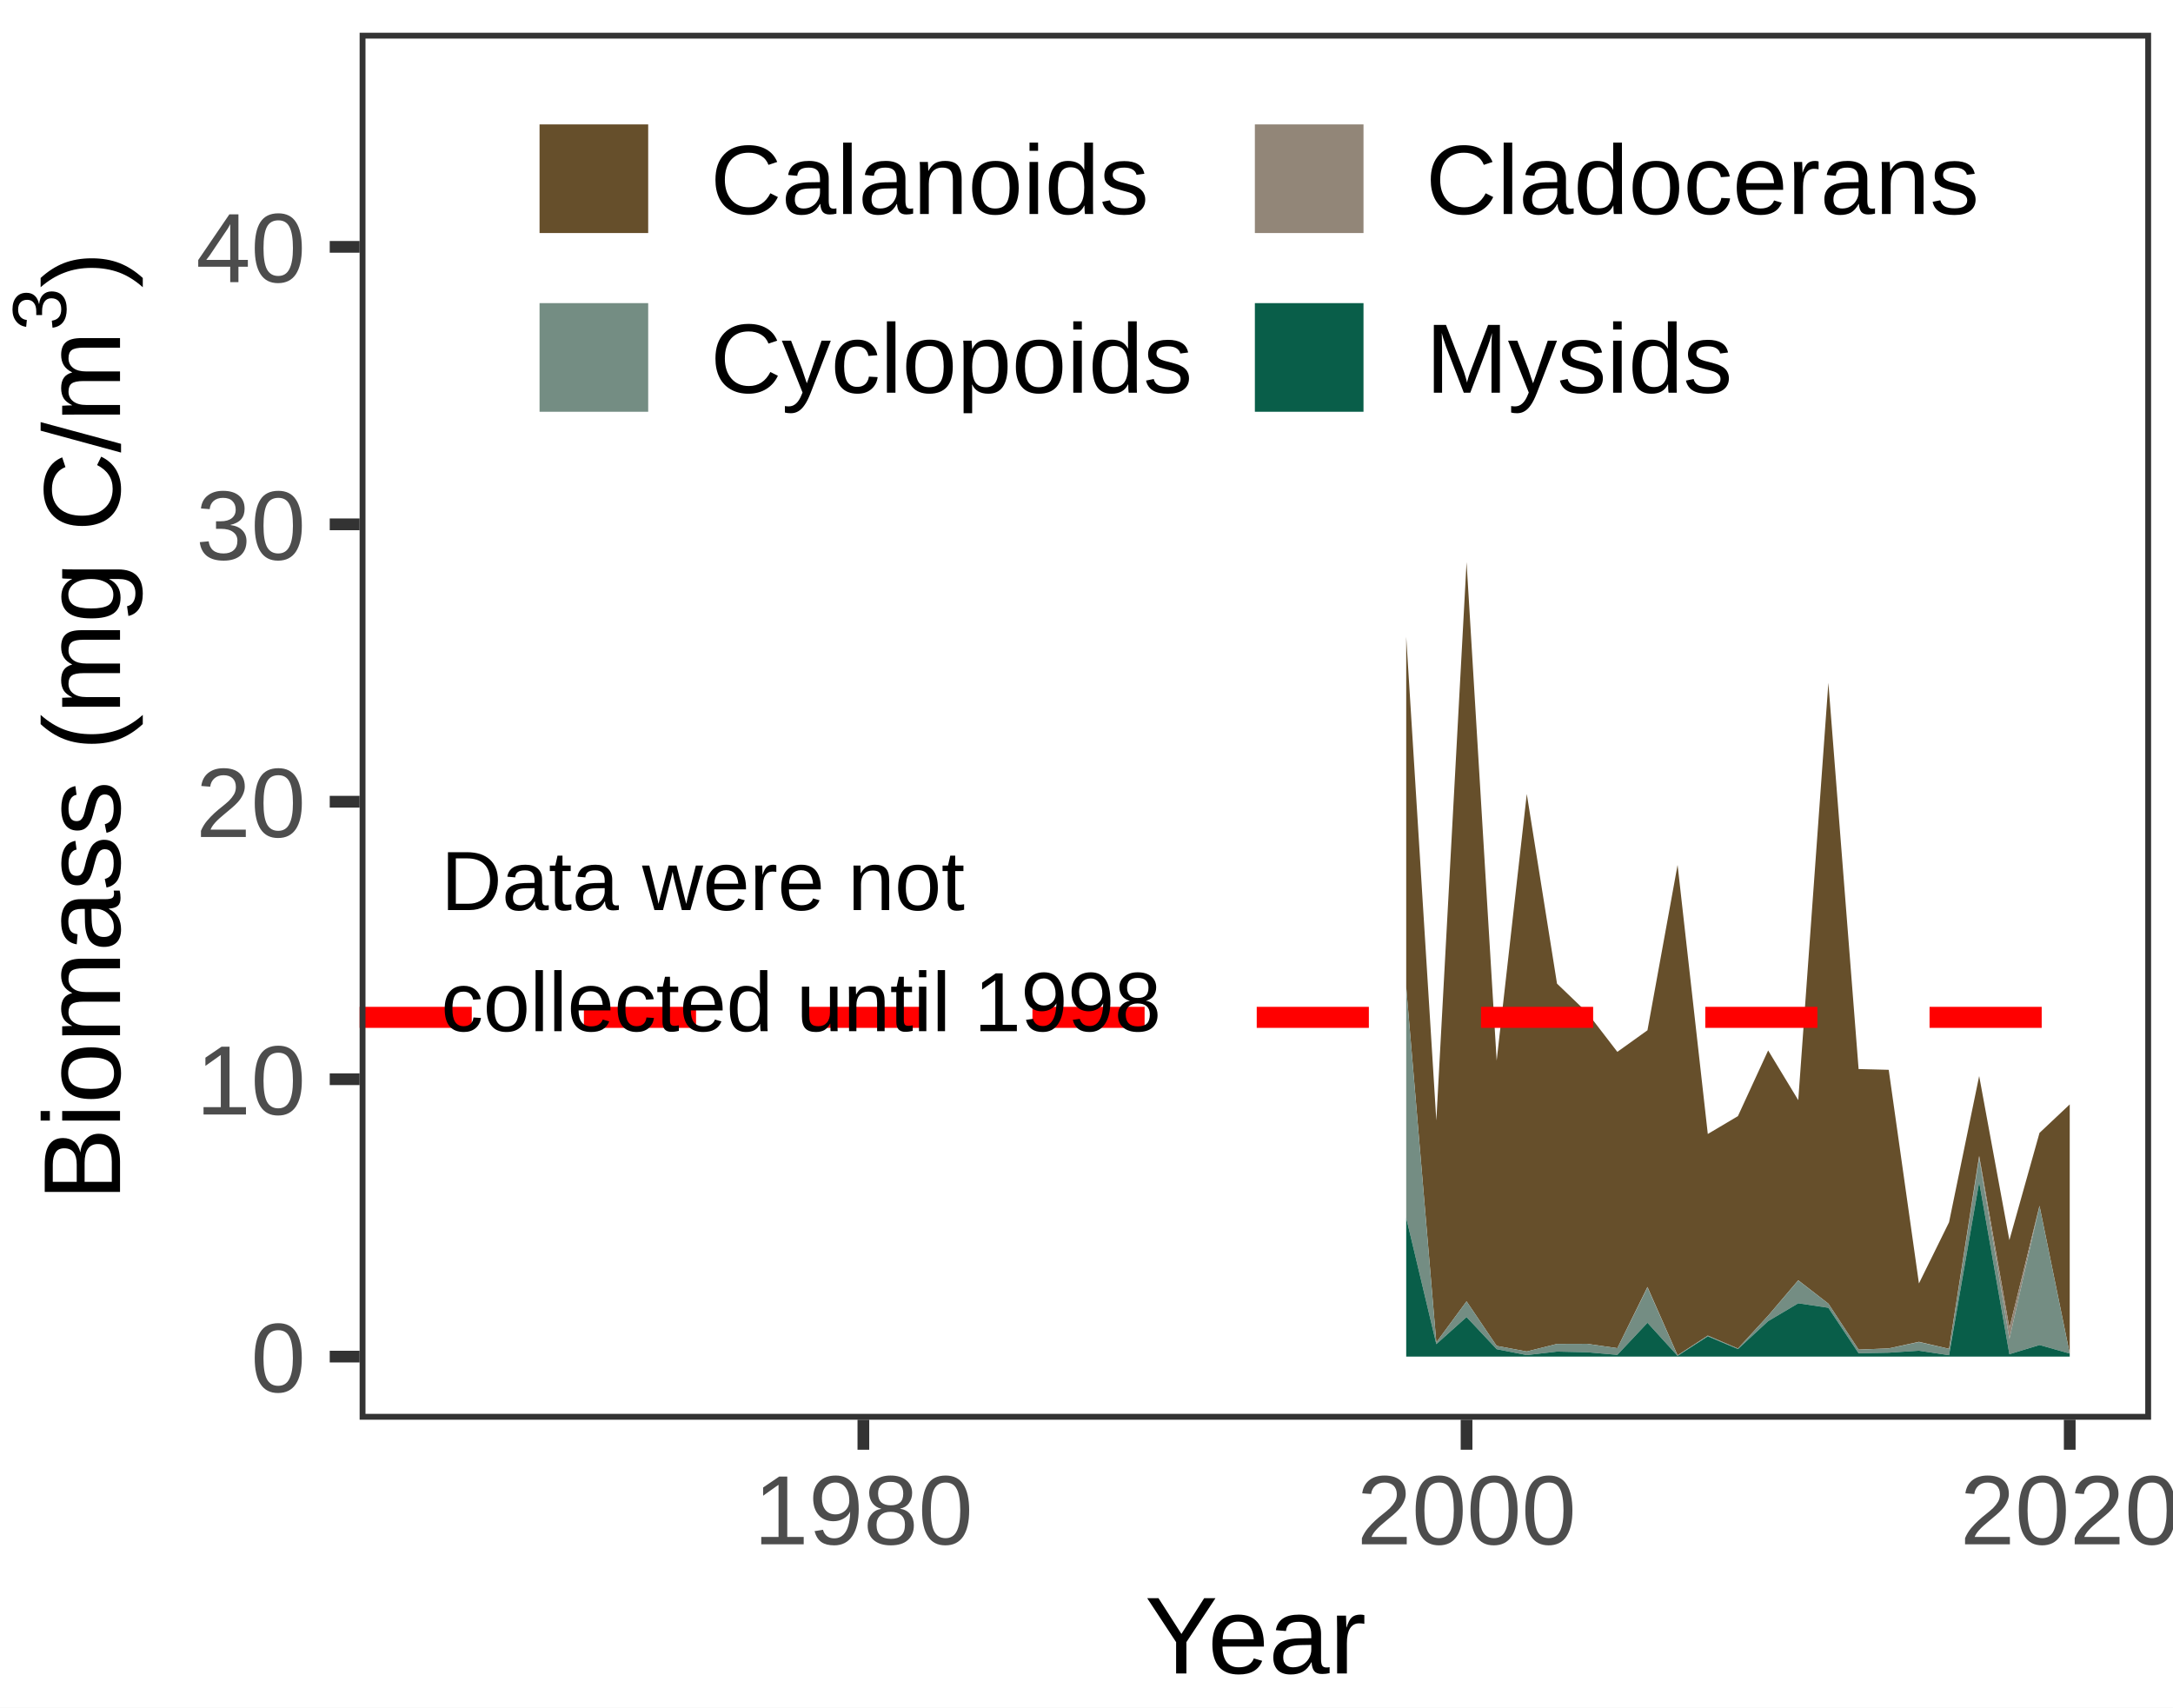
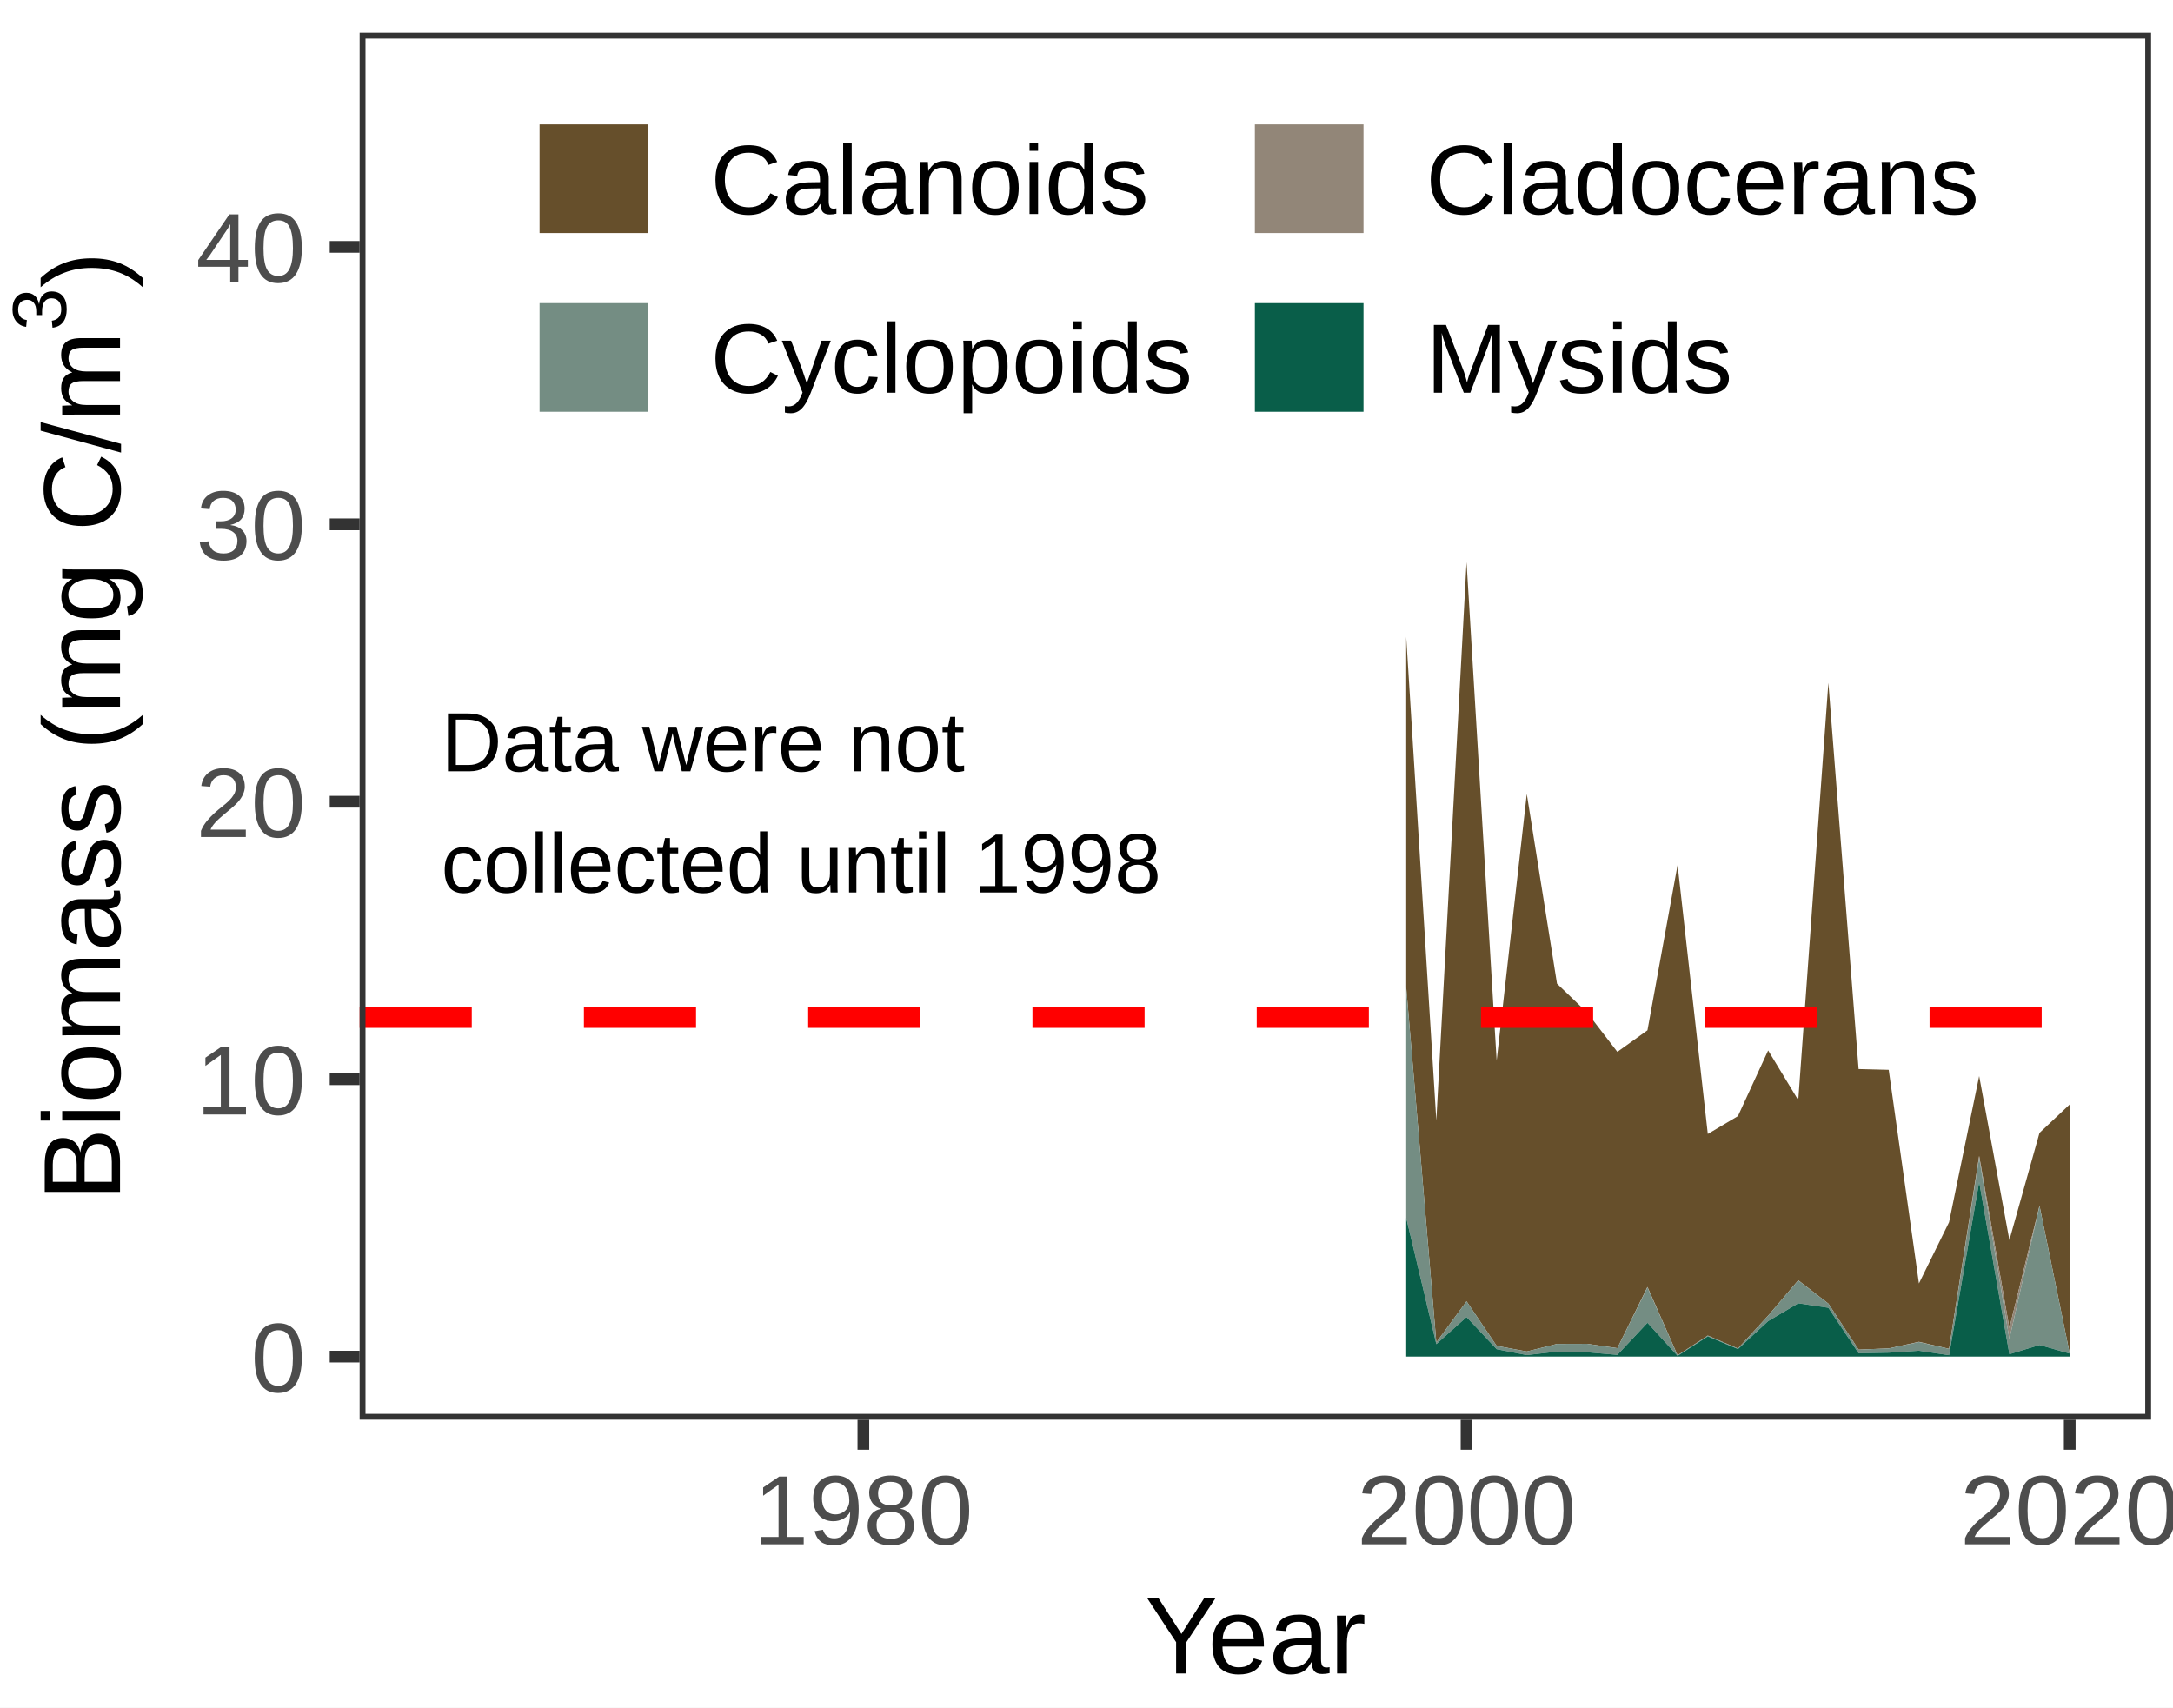
<svg xmlns="http://www.w3.org/2000/svg" class="svglite" width="198.43pt" height="155.91pt" viewBox="0 0 198.43 155.91">
  <defs>
    <style type="text/css">
    .svglite line, .svglite polyline, .svglite polygon, .svglite path, .svglite rect, .svglite circle {
      fill: none;
      stroke: #000000;
      stroke-linecap: round;
      stroke-linejoin: round;
      stroke-miterlimit: 10.00;
    }
  </style>
  </defs>
  <rect width="100%" height="100%" style="stroke: none; fill: #FFFFFF;" />
  <defs>
    <clipPath id="cpMC4wMHwxOTguNDN8MC4wMHwxNTUuOTE=">
      <rect x="0.00" y="0.00" width="198.43" height="155.91" />
    </clipPath>
  </defs>
  <g clip-path="url(#cpMC4wMHwxOTguNDN8MC4wMHwxNTUuOTE=)">
    <rect x="0.00" y="0.00" width="198.43" height="155.91" style="stroke-width: 1.07; stroke: #FFFFFF; fill: #FFFFFF;" />
  </g>
  <defs>
    <clipPath id="cpMzIuODR8MTk2LjQzfDIuOTl8MTI5LjY0">
      <rect x="32.84" y="2.99" width="163.59" height="126.65" />
    </clipPath>
  </defs>
  <g clip-path="url(#cpMzIuODR8MTk2LjQzfDIuOTl8MTI5LjY0)">
    <rect x="32.84" y="2.99" width="163.59" height="126.65" style="stroke-width: 1.07; stroke: none; fill: #FFFFFF;" />
    <polygon points="128.41,58.15 131.16,102.32 133.92,51.33 136.67,96.85 139.42,72.50 142.18,89.82 144.93,92.46 147.69,96.05 150.44,94.08 153.19,78.98 155.95,103.55 158.70,101.92 161.46,95.92 164.21,100.46 166.96,62.35 169.72,97.62 172.47,97.69 175.23,117.20 177.98,111.61 180.73,98.26 183.49,113.24 186.24,103.45 189.00,100.85 189.00,123.60 186.24,110.11 183.49,121.27 180.73,105.56 177.98,123.17 175.23,122.53 172.47,123.13 169.72,123.24 166.96,119.04 164.21,116.91 161.46,120.14 158.70,123.14 155.95,121.96 153.19,123.76 150.44,117.52 147.69,123.11 144.93,122.71 142.18,122.72 139.42,123.41 136.67,122.90 133.92,118.83 131.16,122.58 128.41,90.15 " style="stroke-width: 0.00; stroke: none; fill: #664F2B;" />
    <polyline points="128.41,58.15 131.16,102.32 133.92,51.33 136.67,96.85 139.42,72.50 142.18,89.82 144.93,92.46 147.69,96.05 150.44,94.08 153.19,78.98 155.95,103.55 158.70,101.92 161.46,95.92 164.21,100.46 166.96,62.35 169.72,97.62 172.47,97.69 175.23,117.20 177.98,111.61 180.73,98.26 183.49,113.24 186.24,103.45 189.00,100.85 " style="stroke-width: 1.07; stroke: none;" />
    <polygon points="128.41,90.15 131.16,122.58 133.92,118.83 136.67,122.90 139.42,123.41 142.18,122.72 144.93,122.71 147.69,123.11 150.44,117.52 153.19,123.76 155.95,121.96 158.70,123.14 161.46,120.14 164.21,116.91 166.96,119.04 169.72,123.24 172.47,123.13 175.23,122.53 177.98,123.17 180.73,105.56 183.49,121.27 186.24,110.11 189.00,123.60 189.00,123.60 186.24,110.13 183.49,122.27 180.73,105.74 177.98,123.17 175.23,122.55 172.47,123.13 169.72,123.24 166.96,119.04 164.21,116.92 161.46,120.14 158.70,123.14 155.95,121.96 153.19,123.77 150.44,117.56 147.69,123.11 144.93,122.71 142.18,122.72 139.42,123.41 136.67,122.90 133.92,118.83 131.16,122.58 128.41,90.15 " style="stroke-width: 0.00; stroke: none; fill: #928678;" />
    <polyline points="128.41,90.15 131.16,122.58 133.92,118.83 136.67,122.90 139.42,123.41 142.18,122.72 144.93,122.71 147.69,123.11 150.44,117.52 153.19,123.76 155.95,121.96 158.70,123.14 161.46,120.14 164.21,116.91 166.96,119.04 169.72,123.24 172.47,123.13 175.23,122.53 177.98,123.17 180.73,105.56 183.49,121.27 186.24,110.11 189.00,123.60 " style="stroke-width: 1.07; stroke: none;" />
    <polygon points="128.41,90.15 131.16,122.58 133.92,118.83 136.67,122.90 139.42,123.41 142.18,122.72 144.93,122.71 147.69,123.11 150.44,117.56 153.19,123.77 155.95,121.96 158.70,123.14 161.46,120.14 164.21,116.92 166.96,119.04 169.72,123.24 172.47,123.13 175.23,122.55 177.98,123.17 180.73,105.74 183.49,122.27 186.24,110.13 189.00,123.60 189.00,123.60 186.24,122.82 183.49,123.66 180.73,107.94 177.98,123.75 175.23,123.34 172.47,123.52 169.72,123.57 166.96,119.42 164.21,119.01 161.46,120.64 158.70,123.19 155.95,122.03 153.19,123.81 150.44,120.79 147.69,123.72 144.93,123.48 142.18,123.42 139.42,123.74 136.67,123.20 133.92,120.27 131.16,122.74 128.41,111.21 " style="stroke-width: 0.00; stroke: none; fill: #748D83;" />
    <polyline points="128.41,90.15 131.16,122.58 133.92,118.83 136.67,122.90 139.42,123.41 142.18,122.72 144.93,122.71 147.69,123.11 150.44,117.56 153.19,123.77 155.95,121.96 158.70,123.14 161.46,120.14 164.21,116.92 166.96,119.04 169.72,123.24 172.47,123.13 175.23,122.55 177.98,123.17 180.73,105.74 183.49,122.27 186.24,110.13 189.00,123.60 " style="stroke-width: 1.07; stroke: none;" />
    <polygon points="128.41,111.21 131.16,122.74 133.92,120.27 136.67,123.20 139.42,123.74 142.18,123.42 144.93,123.48 147.69,123.72 150.44,120.79 153.19,123.81 155.95,122.03 158.70,123.19 161.46,120.64 164.21,119.01 166.96,119.42 169.72,123.57 172.47,123.52 175.23,123.34 177.98,123.75 180.73,107.94 183.49,123.66 186.24,122.82 189.00,123.60 189.00,123.88 186.24,123.88 183.49,123.88 180.73,123.88 177.98,123.88 175.23,123.88 172.47,123.88 169.72,123.88 166.96,123.88 164.21,123.88 161.46,123.88 158.70,123.88 155.95,123.88 153.19,123.88 150.44,123.88 147.69,123.88 144.93,123.88 142.18,123.88 139.42,123.88 136.67,123.88 133.92,123.88 131.16,123.88 128.41,123.88 " style="stroke-width: 0.00; stroke: none; fill: #095E49;" />
    <polyline points="128.41,111.21 131.16,122.74 133.92,120.27 136.67,123.20 139.42,123.74 142.18,123.42 144.93,123.48 147.69,123.72 150.44,120.79 153.19,123.81 155.95,122.03 158.70,123.19 161.46,120.64 164.21,119.01 166.96,119.42 169.72,123.57 172.47,123.52 175.23,123.34 177.98,123.75 180.73,107.94 183.49,123.66 186.24,122.82 189.00,123.60 " style="stroke-width: 1.07; stroke: none;" />
    <line x1="32.84" y1="92.90" x2="196.43" y2="92.90" style="stroke-width: 1.92; stroke: #FF0000; stroke-dasharray: 10.24,10.24; stroke-linecap: butt;" />
-     <text x="40.28" y="83.10" style="font-size: 7.68px; font-family: Arial;" textLength="49.92px" lengthAdjust="spacingAndGlyphs">Data were not </text>
-     <text x="40.28" y="94.16" style="font-size: 7.68px; font-family: Arial;" textLength="67.85px" lengthAdjust="spacingAndGlyphs"> collected until 1998</text>
+     <text x="40.28" y="70.43" style="font-size: 7.68px; font-family: Arial;" textLength="49.92px" lengthAdjust="spacingAndGlyphs">Data were not </text>
+     <text x="40.28" y="81.49" style="font-size: 7.68px; font-family: Arial;" textLength="67.85px" lengthAdjust="spacingAndGlyphs"> collected until 1998</text>
    <rect x="32.84" y="2.99" width="163.59" height="126.65" style="stroke-width: 1.07; stroke: #333333;" />
  </g>
  <g clip-path="url(#cpMC4wMHwxOTguNDN8MC4wMHwxNTUuOTE=)">
    <text x="27.91" y="127.11" text-anchor="end" style="font-size: 9.00px; fill: #4D4D4D; font-family: Arial;" textLength="5.00px" lengthAdjust="spacingAndGlyphs">0</text>
    <text x="27.91" y="101.77" text-anchor="end" style="font-size: 9.00px; fill: #4D4D4D; font-family: Arial;" textLength="10.01px" lengthAdjust="spacingAndGlyphs">10</text>
    <text x="27.91" y="76.43" text-anchor="end" style="font-size: 9.00px; fill: #4D4D4D; font-family: Arial;" textLength="10.01px" lengthAdjust="spacingAndGlyphs">20</text>
    <text x="27.91" y="51.10" text-anchor="end" style="font-size: 9.00px; fill: #4D4D4D; font-family: Arial;" textLength="10.01px" lengthAdjust="spacingAndGlyphs">30</text>
    <text x="27.91" y="25.76" text-anchor="end" style="font-size: 9.00px; fill: #4D4D4D; font-family: Arial;" textLength="10.01px" lengthAdjust="spacingAndGlyphs">40</text>
    <polyline points="30.11,123.88 32.84,123.88 " style="stroke-width: 1.07; stroke: #333333; stroke-linecap: butt;" />
    <polyline points="30.11,98.55 32.84,98.55 " style="stroke-width: 1.07; stroke: #333333; stroke-linecap: butt;" />
    <polyline points="30.11,73.21 32.84,73.21 " style="stroke-width: 1.07; stroke: #333333; stroke-linecap: butt;" />
    <polyline points="30.11,47.88 32.84,47.88 " style="stroke-width: 1.07; stroke: #333333; stroke-linecap: butt;" />
    <polyline points="30.11,22.54 32.84,22.54 " style="stroke-width: 1.07; stroke: #333333; stroke-linecap: butt;" />
    <polyline points="78.84,132.38 78.84,129.64 " style="stroke-width: 1.07; stroke: #333333; stroke-linecap: butt;" />
    <polyline points="133.92,132.38 133.92,129.64 " style="stroke-width: 1.07; stroke: #333333; stroke-linecap: butt;" />
    <polyline points="189.00,132.38 189.00,129.64 " style="stroke-width: 1.07; stroke: #333333; stroke-linecap: butt;" />
    <text x="78.84" y="141.02" text-anchor="middle" style="font-size: 9.00px; fill: #4D4D4D; font-family: Arial;" textLength="20.02px" lengthAdjust="spacingAndGlyphs">1980</text>
    <text x="133.92" y="141.02" text-anchor="middle" style="font-size: 9.00px; fill: #4D4D4D; font-family: Arial;" textLength="20.02px" lengthAdjust="spacingAndGlyphs">2000</text>
    <text x="189.00" y="141.02" text-anchor="middle" style="font-size: 9.00px; fill: #4D4D4D; font-family: Arial;" textLength="20.02px" lengthAdjust="spacingAndGlyphs">2020</text>
    <text x="114.64" y="152.81" text-anchor="middle" style="font-size: 10.00px; font-family: Arial;" textLength="20.22px" lengthAdjust="spacingAndGlyphs">Year</text>
    <text transform="translate(10.96,109.67) rotate(-90)" style="font-size: 10.00px; font-family: Arial;" textLength="79.48px" lengthAdjust="spacingAndGlyphs">Biomass (mg C/m</text>
    <text transform="translate(6.03,30.19) rotate(-90)" style="font-size: 7.00px; font-family: Arial;" textLength="3.90px" lengthAdjust="spacingAndGlyphs">3</text>
    <text transform="translate(10.96,26.29) rotate(-90)" style="font-size: 10.00px; font-family: Arial;" textLength="3.33px" lengthAdjust="spacingAndGlyphs">)</text>
    <rect x="48.56" y="10.65" width="11.34" height="11.34" style="stroke-width: 1.07; stroke: none; fill: #FFFFFF;" />
    <rect x="49.27" y="11.36" width="9.92" height="9.92" style="stroke-width: 1.07; stroke: none; stroke-linecap: square; stroke-linejoin: miter; fill: #664F2B;" />
    <rect x="113.88" y="10.65" width="11.34" height="11.34" style="stroke-width: 1.07; stroke: none; fill: #FFFFFF;" />
    <rect x="114.59" y="11.36" width="9.92" height="9.92" style="stroke-width: 1.07; stroke: none; stroke-linecap: square; stroke-linejoin: miter; fill: #928678;" />
    <rect x="48.56" y="26.97" width="11.34" height="11.34" style="stroke-width: 1.07; stroke: none; fill: #FFFFFF;" />
    <rect x="49.27" y="27.68" width="9.92" height="9.92" style="stroke-width: 1.07; stroke: none; stroke-linecap: square; stroke-linejoin: miter; fill: #748D83;" />
    <rect x="113.88" y="26.97" width="11.34" height="11.34" style="stroke-width: 1.07; stroke: none; fill: #FFFFFF;" />
    <rect x="114.59" y="27.68" width="9.92" height="9.92" style="stroke-width: 1.07; stroke: none; stroke-linecap: square; stroke-linejoin: miter; fill: #095E49;" />
    <text x="64.88" y="19.54" style="font-size: 9.00px; font-family: Arial;" textLength="40.02px" lengthAdjust="spacingAndGlyphs">Calanoids</text>
    <text x="130.20" y="19.54" style="font-size: 9.00px; font-family: Arial;" textLength="50.52px" lengthAdjust="spacingAndGlyphs">Cladocerans</text>
    <text x="64.88" y="35.86" style="font-size: 9.00px; font-family: Arial;" textLength="44.02px" lengthAdjust="spacingAndGlyphs">Cyclopoids</text>
    <text x="130.20" y="35.86" style="font-size: 9.00px; font-family: Arial;" textLength="28.00px" lengthAdjust="spacingAndGlyphs">Mysids</text>
  </g>
</svg>
